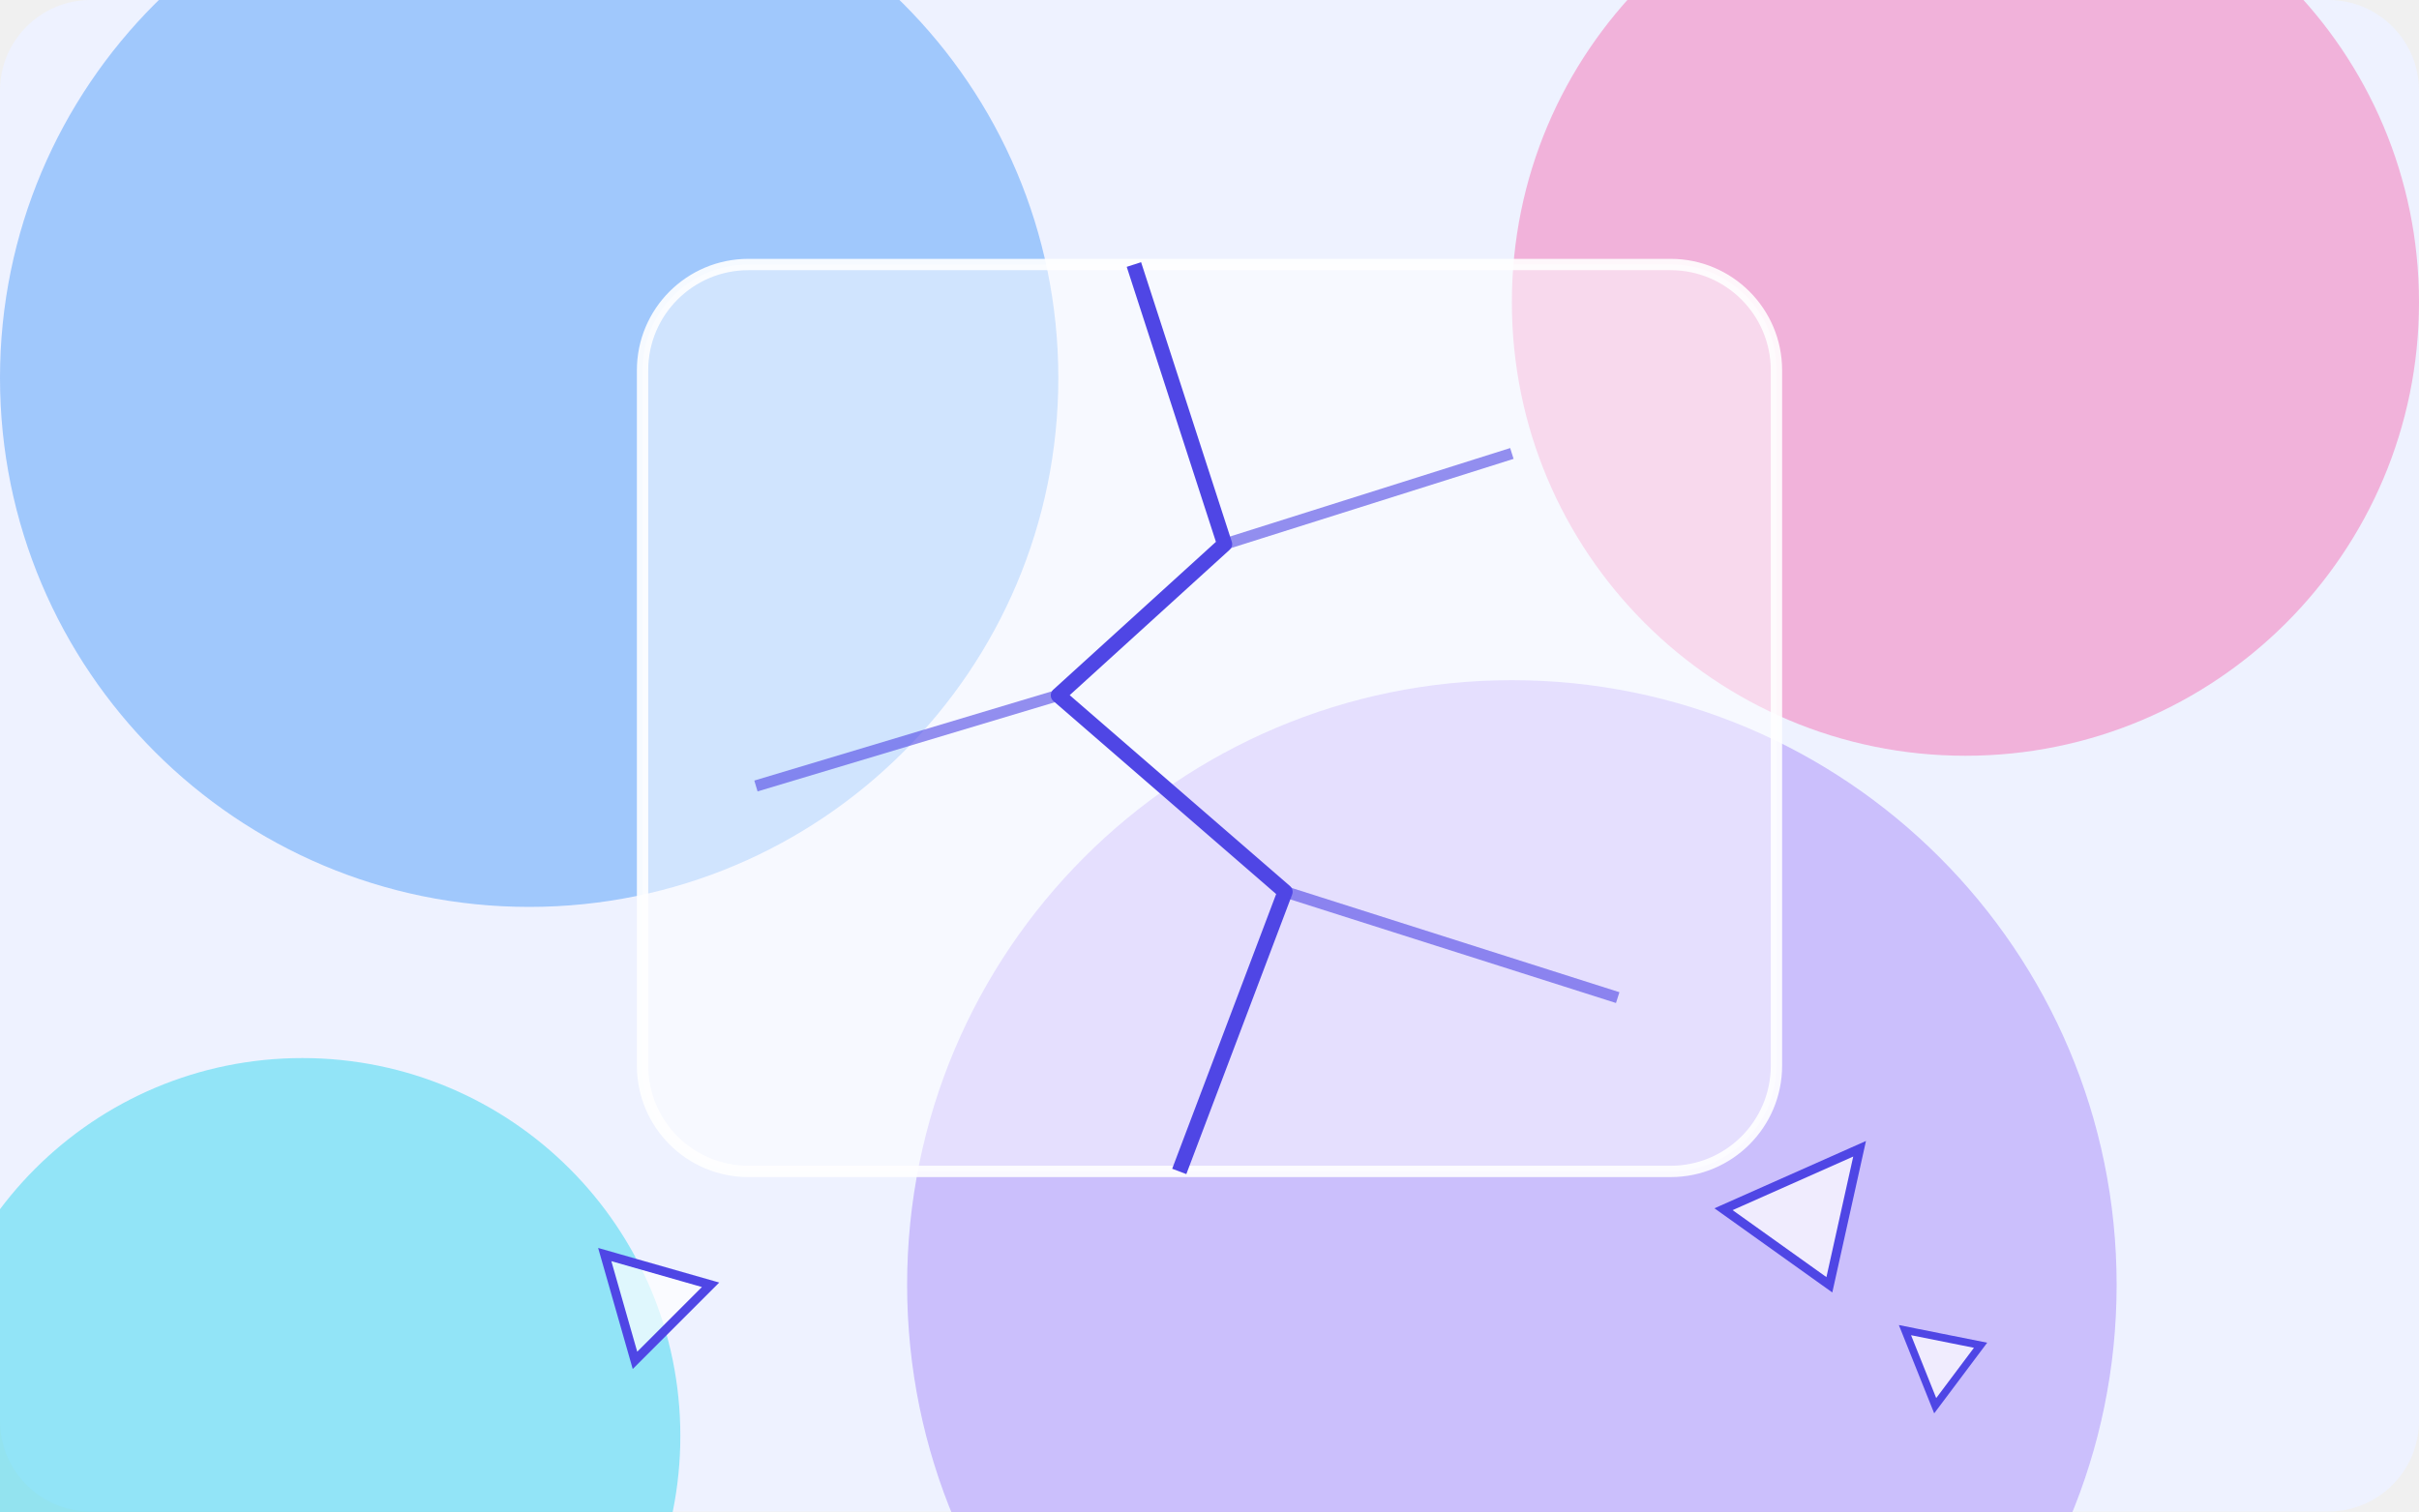
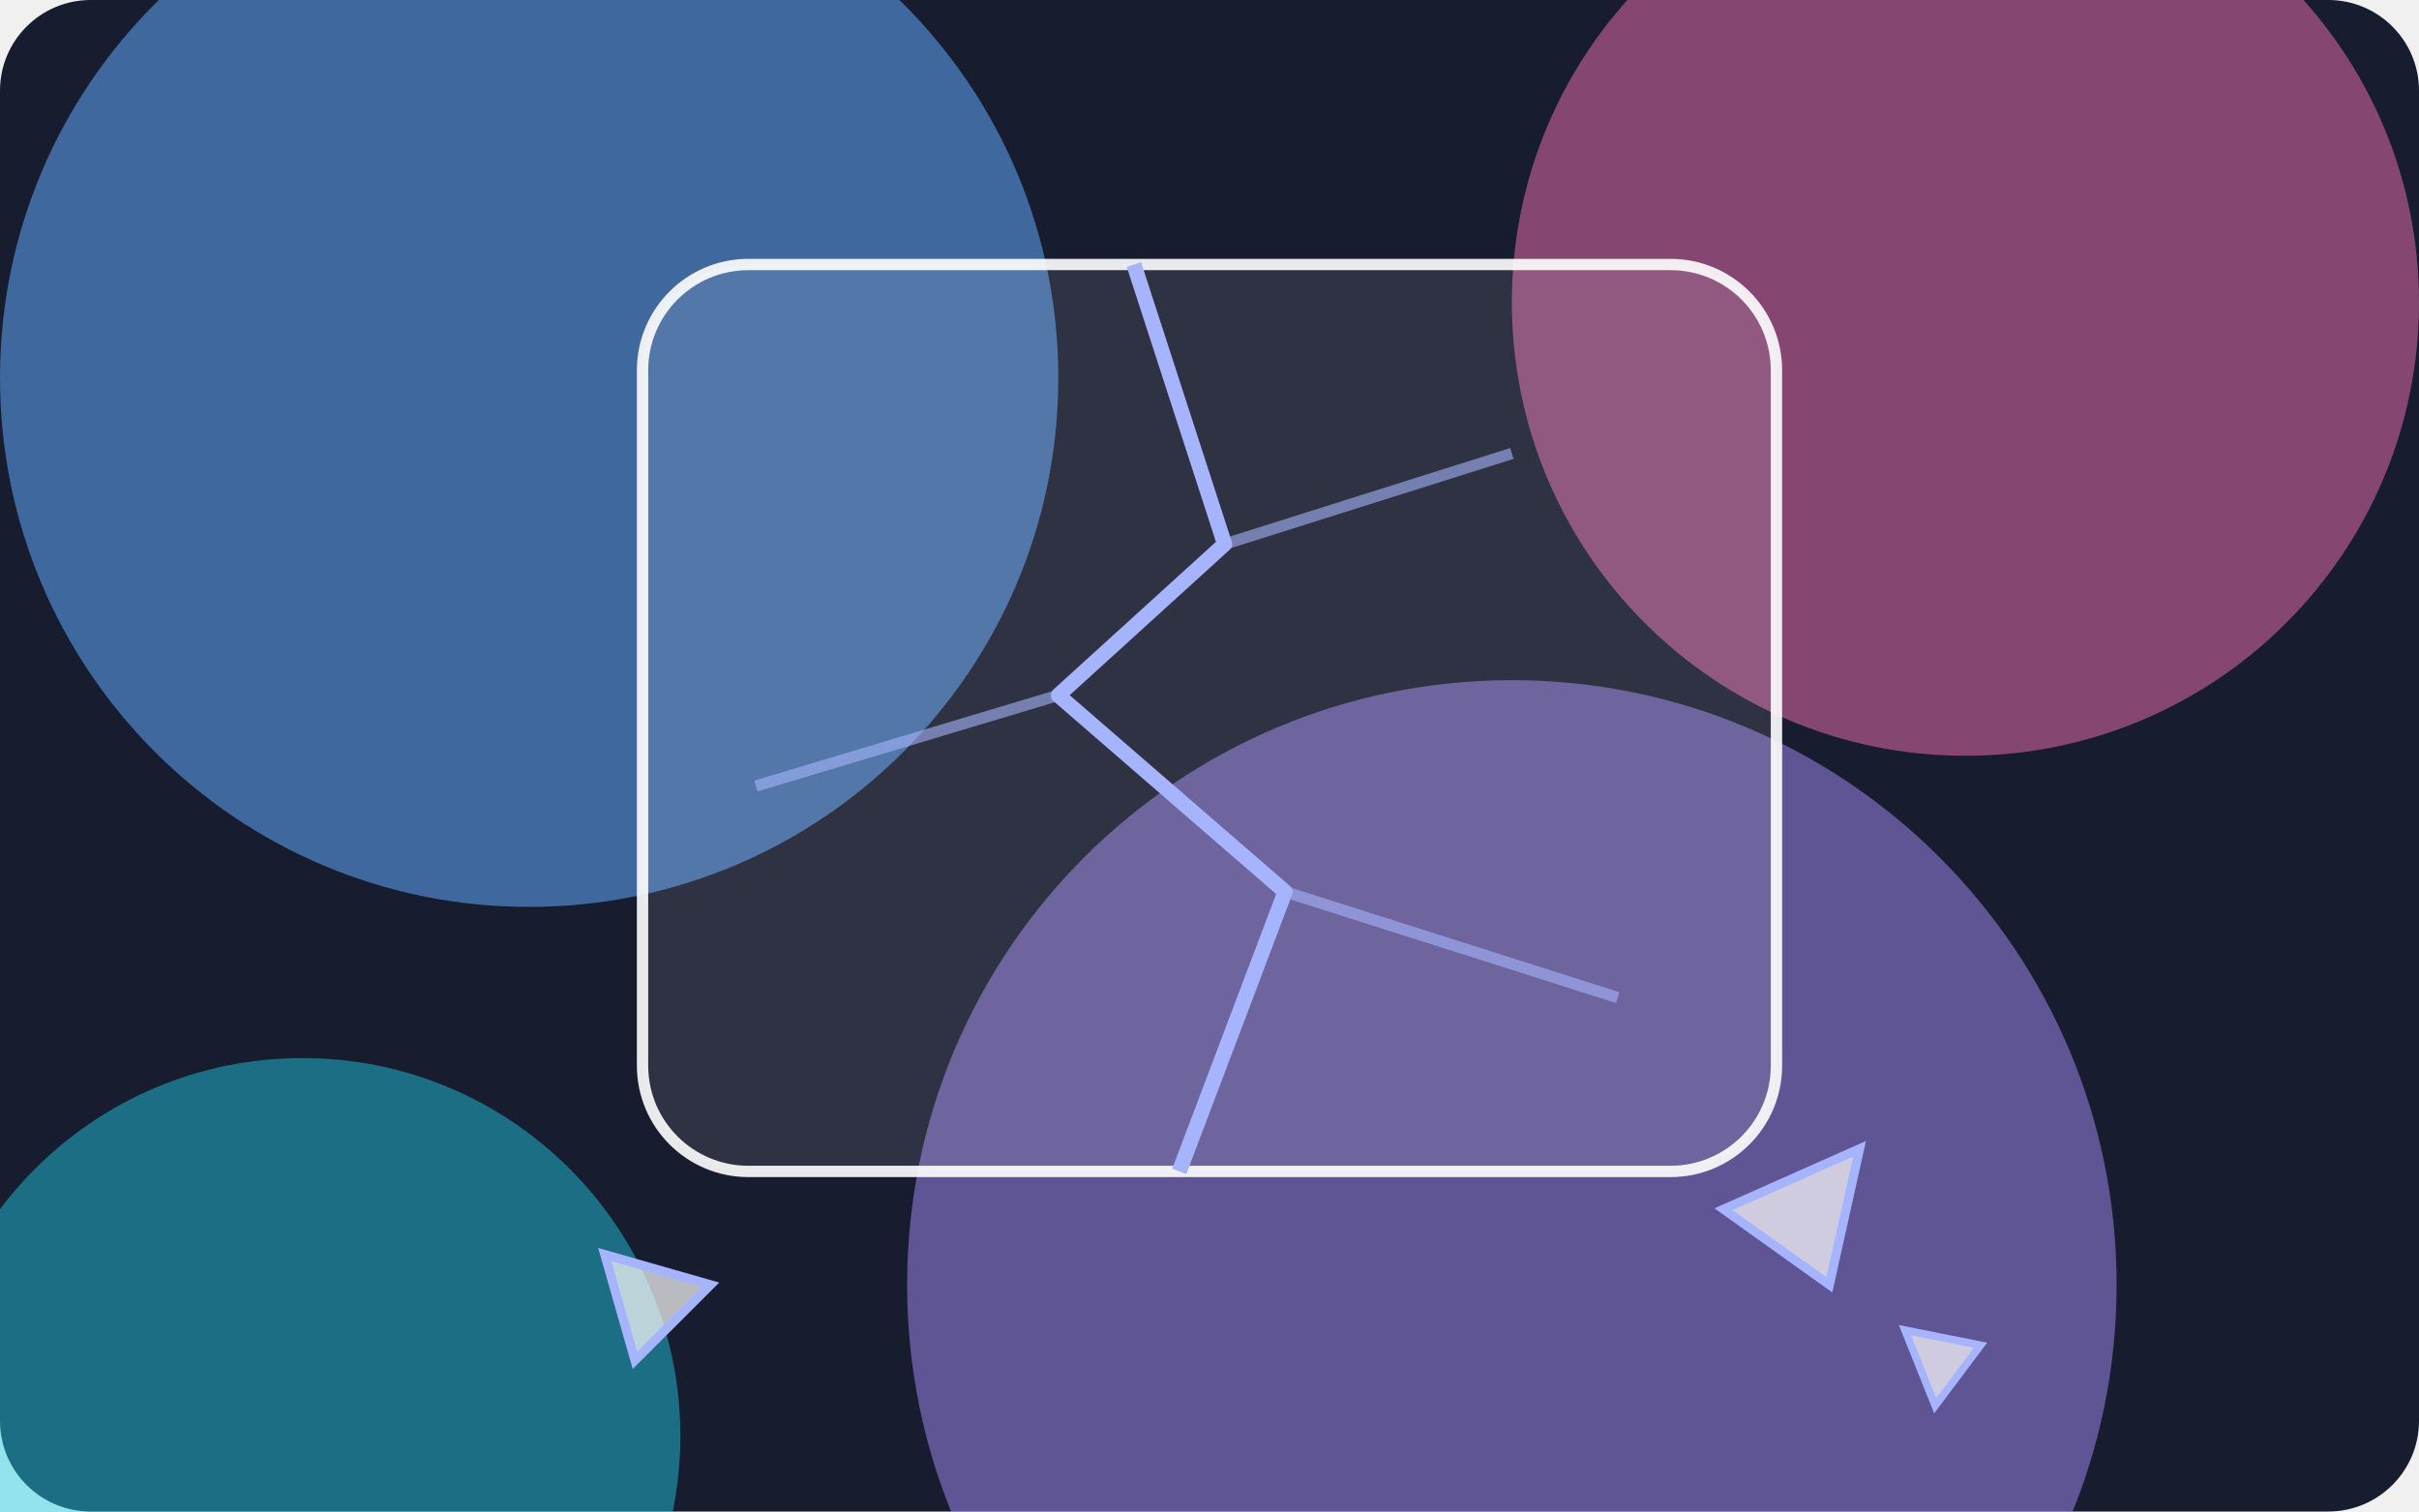
<svg xmlns="http://www.w3.org/2000/svg" width="320" height="200" viewBox="0 0 320 200">
-   <rect width="320" height="200" rx="12" fill="#EEF2FF" />
+   <rect width="320" height="200" rx="12" fill="#171C2E" />
  <circle cx="70" cy="50" r="70" fill="#60A5FA" opacity="0.55" />
  <circle cx="260" cy="40" r="60" fill="#F472B6" opacity="0.5" />
  <circle cx="200" cy="170" r="80" fill="#A78BFA" opacity="0.5" />
  <circle cx="40" cy="190" r="50" fill="#22D3EE" opacity="0.45" />
-   <rect x="85" y="35" width="150" height="120" rx="14" fill="#FFFFFF" fill-opacity="0.5" stroke="#FFFFFF" stroke-opacity="0.9" stroke-width="1.5" />
-   <path d="M150 35 L162 72 L140 92 L170 118 L156 155" stroke="#4F46E5" stroke-width="2" fill="none" stroke-linejoin="round" />
-   <path d="M162 72 L200 60 M140 92 L100 104 M170 118 L214 132" stroke="#4F46E5" stroke-opacity="0.6" stroke-width="1.5" fill="none" />
-   <path d="M228 160 l18 -8 l-4 18 z" fill="#FFFFFF" fill-opacity="0.7" stroke="#4F46E5" stroke-width="1.2" />
-   <path d="M80 166 l14 4 l-10 10 z" fill="#FFFFFF" fill-opacity="0.7" stroke="#4F46E5" stroke-width="1.2" />
-   <path d="M252 176 l10 2 l-6 8 z" fill="#FFFFFF" fill-opacity="0.7" stroke="#4F46E5" stroke-width="1" />
+   <rect x="85" y="35" width="150" height="120" rx="14" fill="#FFFFFF" fill-opacity="0.1" stroke="#FFFFFF" stroke-opacity="0.9" stroke-width="1.5" />
+   <path d="M150 35 L162 72 L140 92 L170 118 L156 155" stroke="#A5B4FC" stroke-width="2" fill="none" stroke-linejoin="round" />
+   <path d="M162 72 L200 60 M140 92 L100 104 M170 118 L214 132" stroke="#A5B4FC" stroke-opacity="0.6" stroke-width="1.5" fill="none" />
+   <path d="M228 160 l18 -8 l-4 18 z" fill="#FFFFFF" fill-opacity="0.7" stroke="#A5B4FC" stroke-width="1.2" />
+   <path d="M80 166 l14 4 l-10 10 z" fill="#FFFFFF" fill-opacity="0.7" stroke="#A5B4FC" stroke-width="1.2" />
+   <path d="M252 176 l10 2 l-6 8 z" fill="#FFFFFF" fill-opacity="0.7" stroke="#A5B4FC" stroke-width="1" />
</svg>
